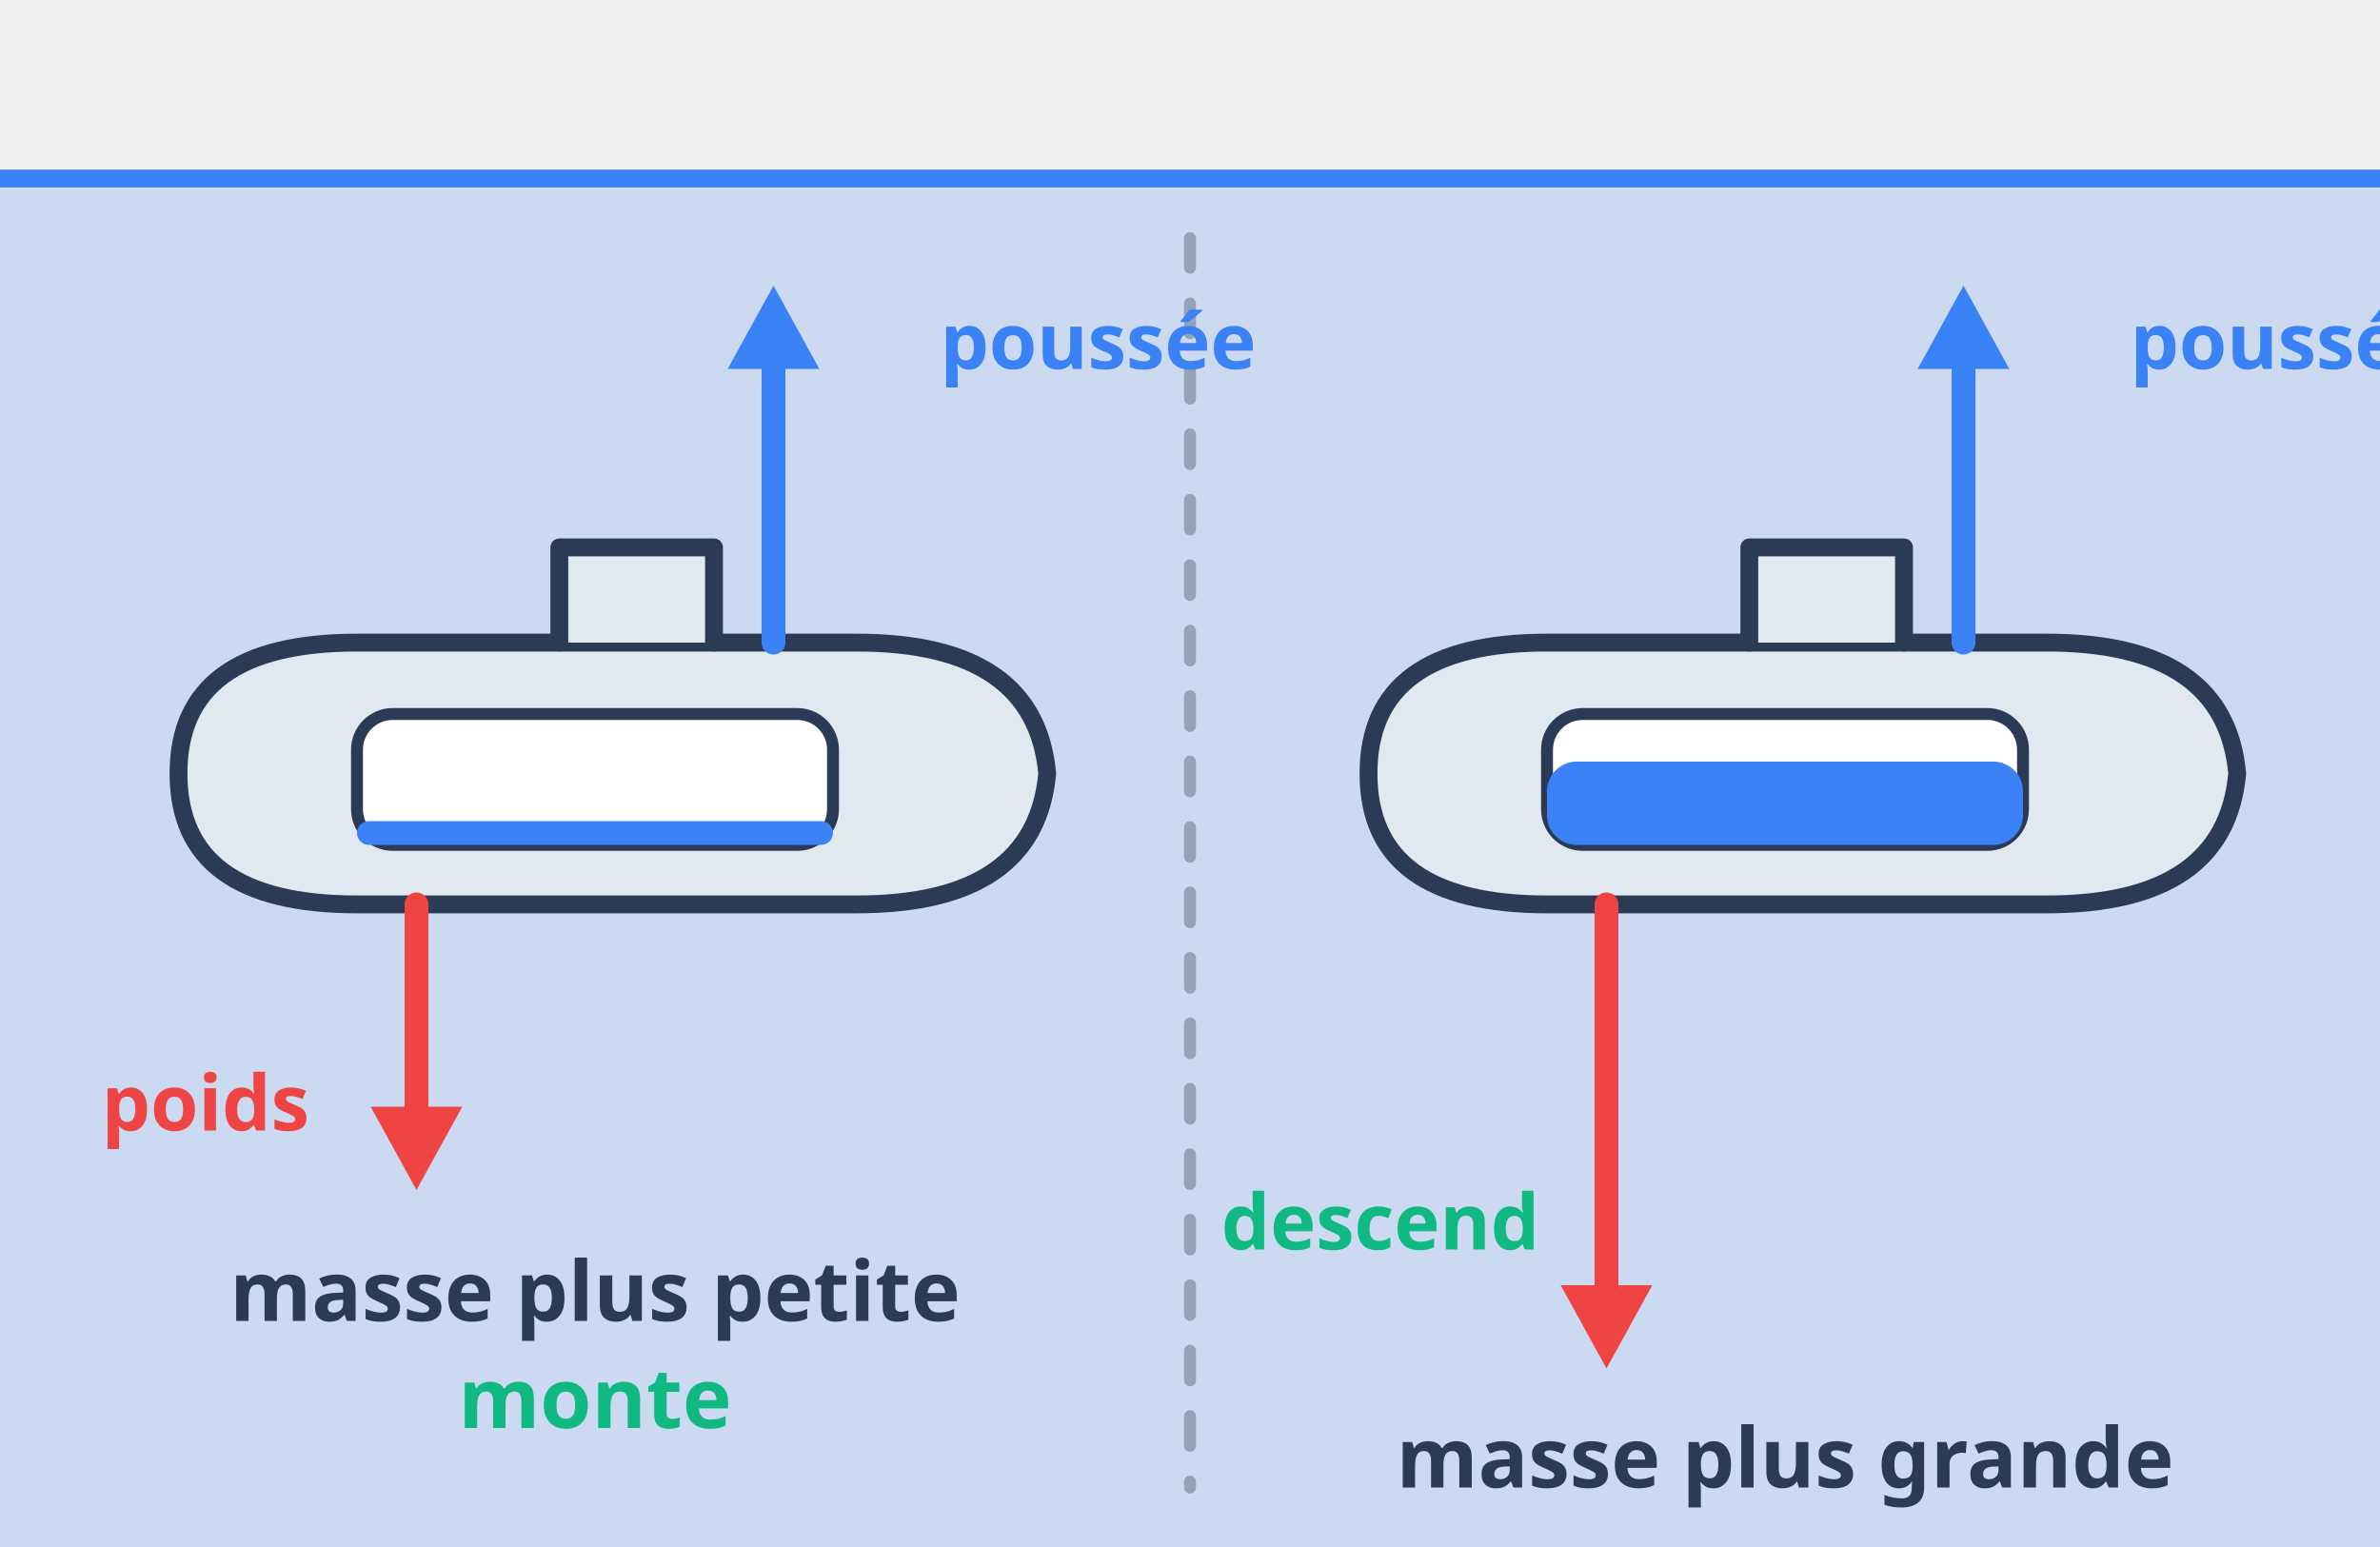
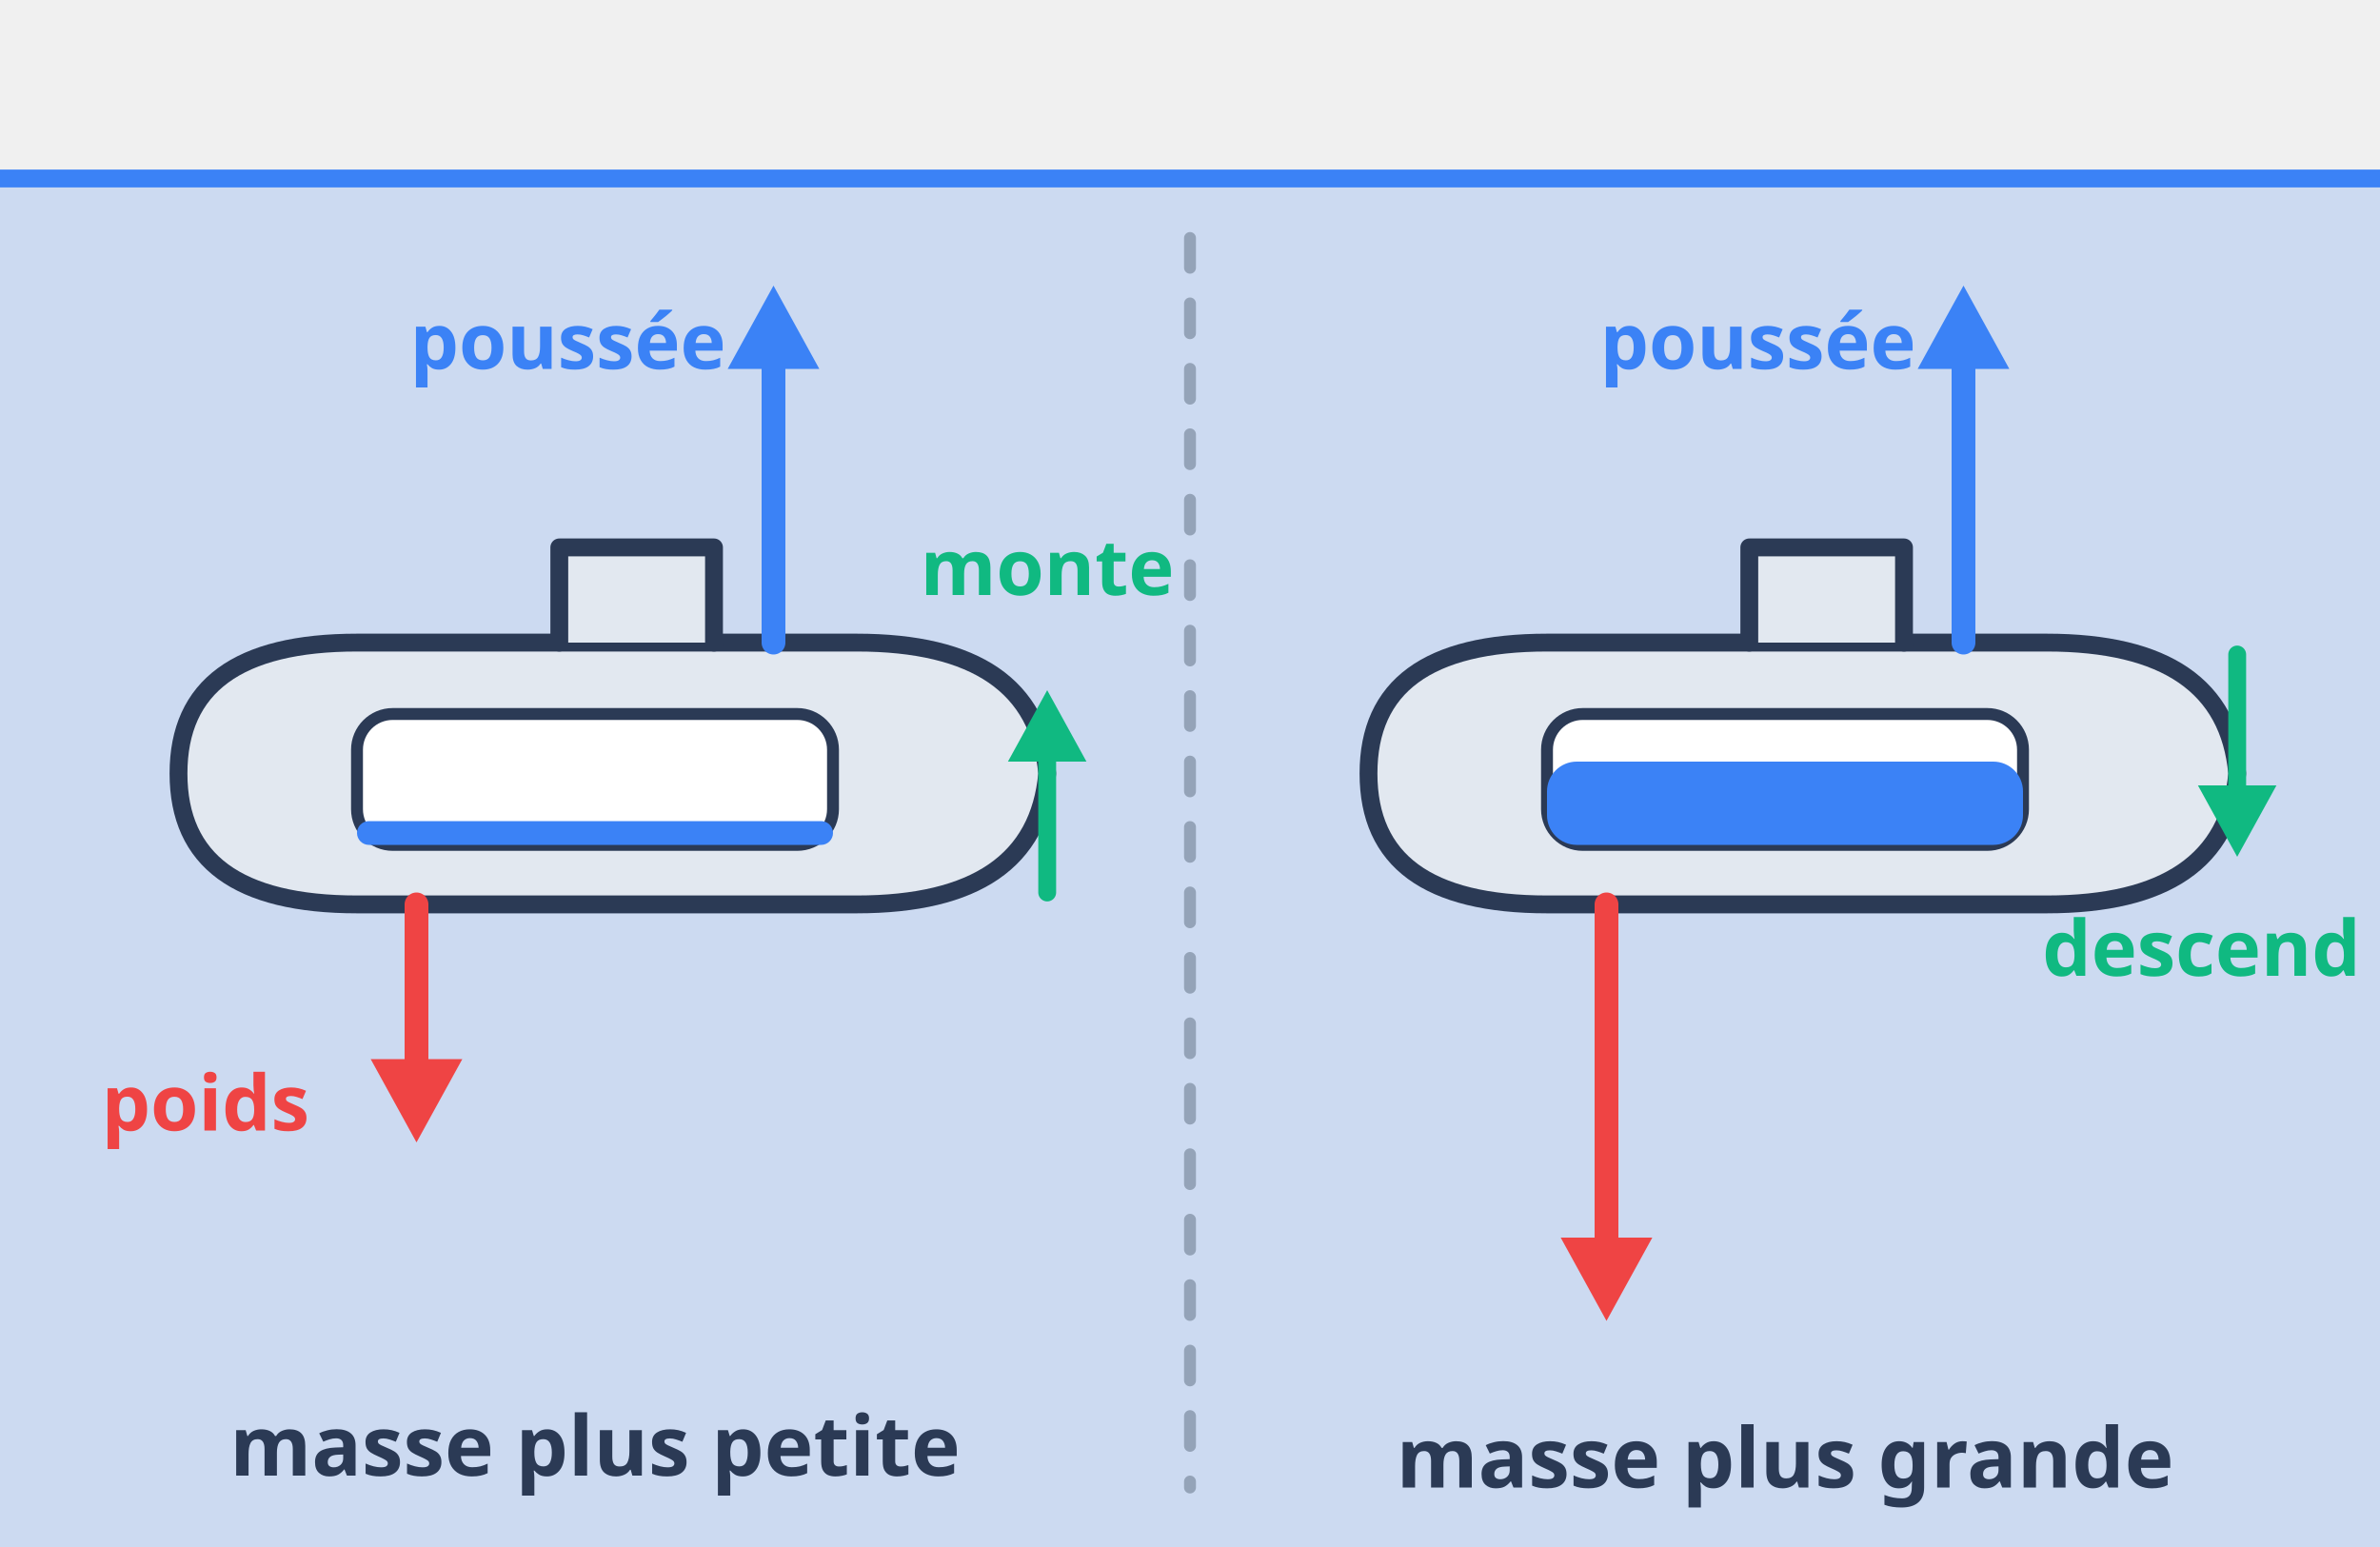
<svg xmlns="http://www.w3.org/2000/svg" viewBox="0 0 400 260" role="img">
  <style>@media (prefers-reduced-motion: reduce){*{animation:none!important}}</style>
  <g font-family="system-ui, sans-serif" font-weight="600" text-anchor="middle" stroke-linecap="round" stroke-linejoin="round">
    <rect x="0" y="30" width="400" height="230" fill="#3B82F6" opacity=".2" />
    <line x1="0" y1="30" x2="400" y2="30" stroke="#3B82F6" stroke-width="3" />
    <line x1="200" y1="40" x2="200" y2="250" stroke="#94A3B8" stroke-width="2" stroke-dasharray="5 6" />
    <g transform="translate(100 130)">
      <path d="M-70 0Q-70 -22 -40 -22H44Q74 -22 76 0Q74 22 44 22H-40Q-70 22 -70 0Z" fill="#E2E8F0" stroke="#2B3A55" stroke-width="3" />
      <path d="M-6 -22V-38H20V-22" fill="#E2E8F0" stroke="#2B3A55" stroke-width="3" />
      <rect x="-40" y="-10" width="80" height="22" rx="6" fill="#FFFFFF" stroke="#2B3A55" stroke-width="2" />
      <rect x="-40" y="8" width="80" height="4" rx="2" fill="#3B82F6" />
    </g>
    <g transform="translate(300 130)">
      <path d="M-70 0Q-70 -22 -40 -22H44Q74 -22 76 0Q74 22 44 22H-40Q-70 22 -70 0Z" fill="#E2E8F0" stroke="#2B3A55" stroke-width="3" />
      <path d="M-6 -22V-38H20V-22" fill="#E2E8F0" stroke="#2B3A55" stroke-width="3" />
      <rect x="-40" y="-10" width="80" height="22" rx="6" fill="#FFFFFF" stroke="#2B3A55" stroke-width="2" />
      <rect x="-40" y="-2" width="80" height="14" rx="5" fill="#3B82F6" />
    </g>
-     <line x1="70" y1="152" x2="70" y2="187" stroke="#EF4444" stroke-width="4" />
-     <polygon points="70,200 62.3,186 77.7,186" fill="#EF4444" />
+     <line x1="70" y1="152" x2="70" y2="179" stroke="#EF4444" stroke-width="4" />
+     <polygon points="70,192 62.3,178 77.7,178" fill="#EF4444" />
    <line x1="130" y1="108" x2="130" y2="61" stroke="#3B82F6" stroke-width="4" />
    <polygon points="130,48 137.7,62 122.3,62" fill="#3B82F6" />
-     <line x1="270" y1="152" x2="270" y2="217" stroke="#EF4444" stroke-width="4" />
-     <polygon points="270,230 262.3,216 277.7,216" fill="#EF4444" />
+     <line x1="176" y1="150" x2="176" y2="127" stroke="#10B981" stroke-width="3" />
+     <polygon points="176,116 182.6,128 169.4,128" fill="#10B981" />
+     <line x1="270" y1="152" x2="270" y2="209" stroke="#EF4444" stroke-width="4" />
+     <polygon points="270,222 262.3,208 277.7,208" fill="#EF4444" />
    <line x1="330" y1="108" x2="330" y2="61" stroke="#3B82F6" stroke-width="4" />
    <polygon points="330,48 337.7,62 322.3,62" fill="#3B82F6" />
-     <text x="100" y="222" font-size="14" fill="#2B3A55">masse plus petite</text>
-     <text x="100" y="240" font-size="14" fill="#10B981">monte</text>
+     <line x1="376" y1="110" x2="376" y2="133" stroke="#10B981" stroke-width="3" />
+     <polygon points="376,144 369.4,132 382.6,132" fill="#10B981" />
+     <text x="100" y="248" font-size="14" fill="#2B3A55">masse plus petite</text>
+     <text x="176" y="100" font-size="13" fill="#10B981">monte</text>
    <text x="300" y="250" font-size="14" fill="#2B3A55">masse plus grande</text>
-     <text x="232" y="210" font-size="13" fill="#10B981">descend</text>
+     <text x="370" y="164" font-size="13" fill="#10B981">descend</text>
    <text x="100" y="22" font-size="1" fill="#2B3A55" />
-     <text x="158" y="62" font-size="13" fill="#3B82F6" text-anchor="start">poussée</text>
-     <text x="358" y="62" font-size="13" fill="#3B82F6" text-anchor="start">poussée</text>
+     <text x="122" y="62" font-size="13" fill="#3B82F6" text-anchor="end">poussée</text>
+     <text x="322" y="62" font-size="13" fill="#3B82F6" text-anchor="end">poussée</text>
    <text x="52" y="190" font-size="13" fill="#EF4444" text-anchor="end">poids</text>
  </g>
</svg>
